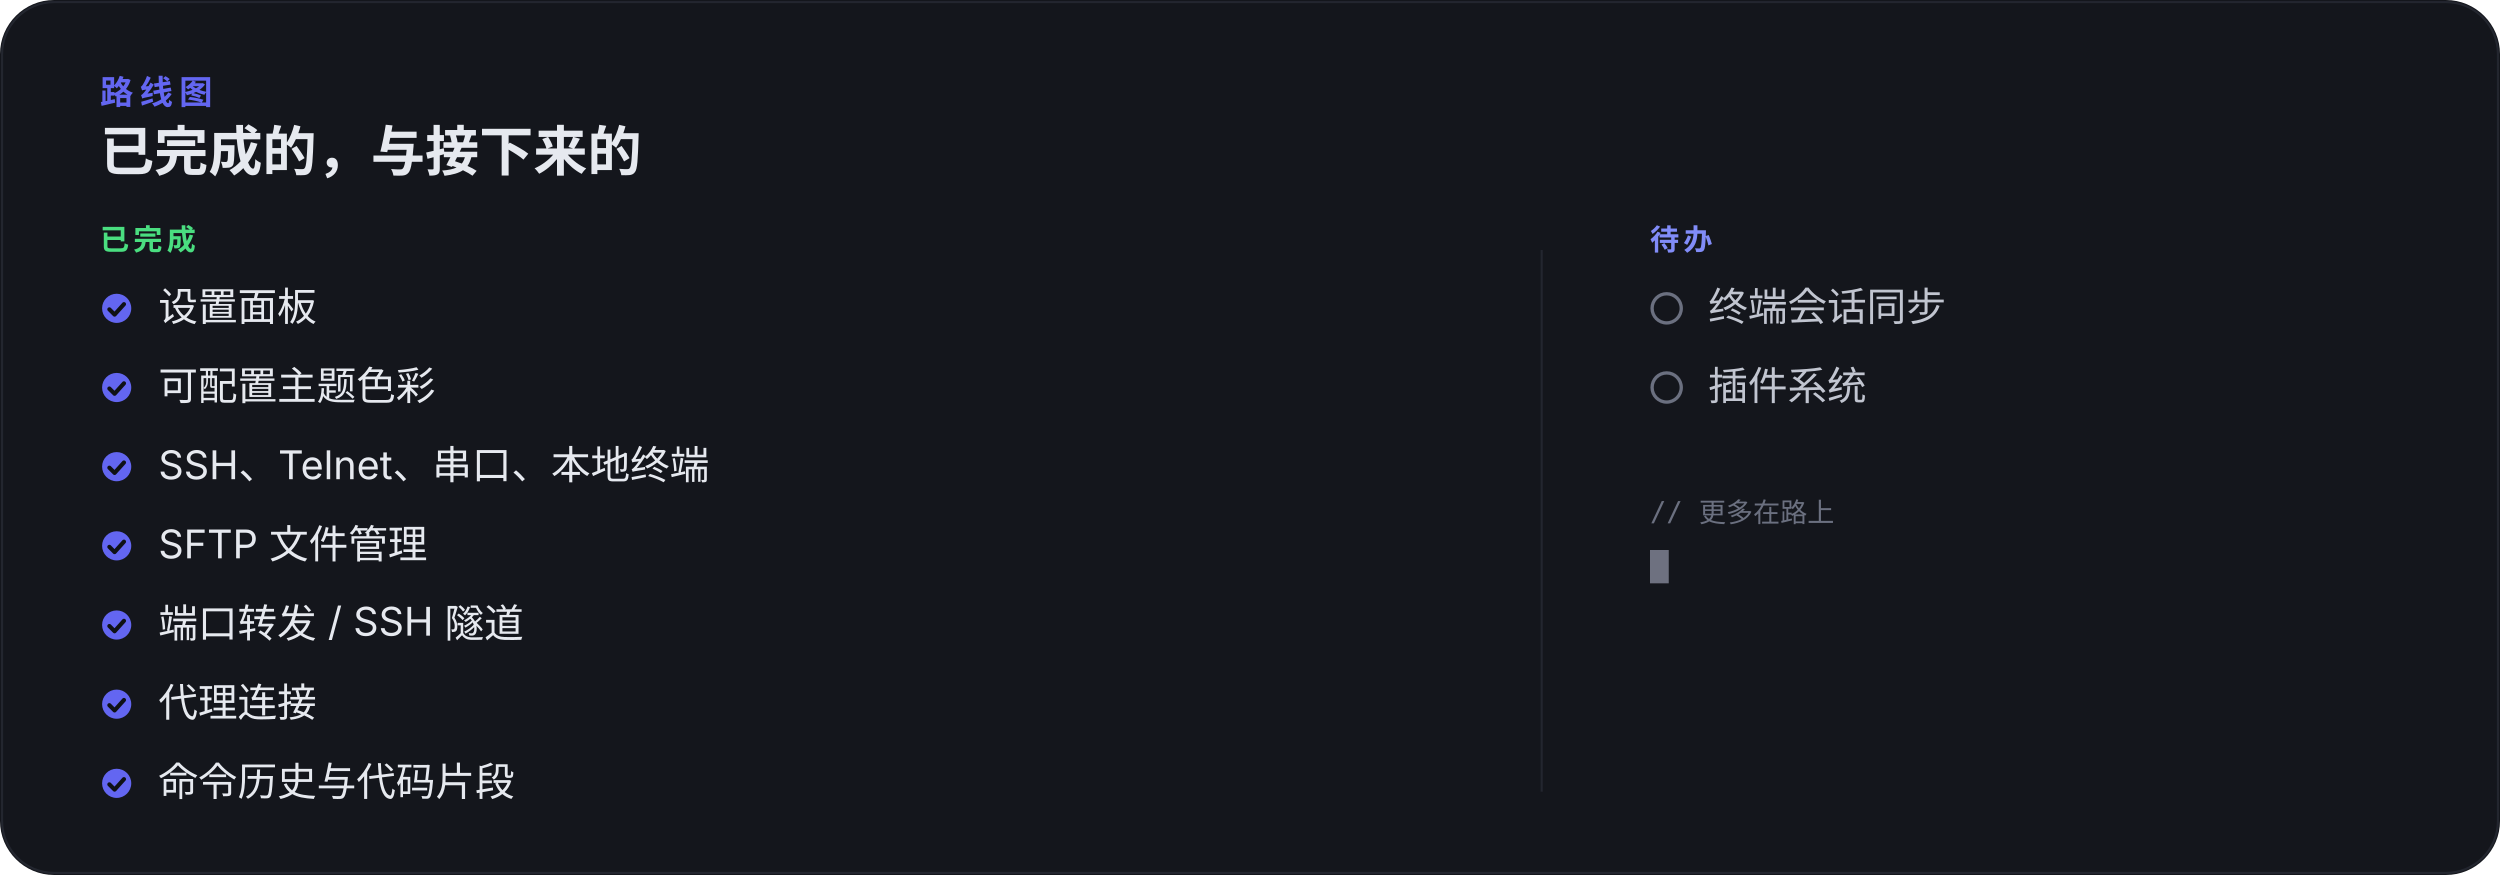
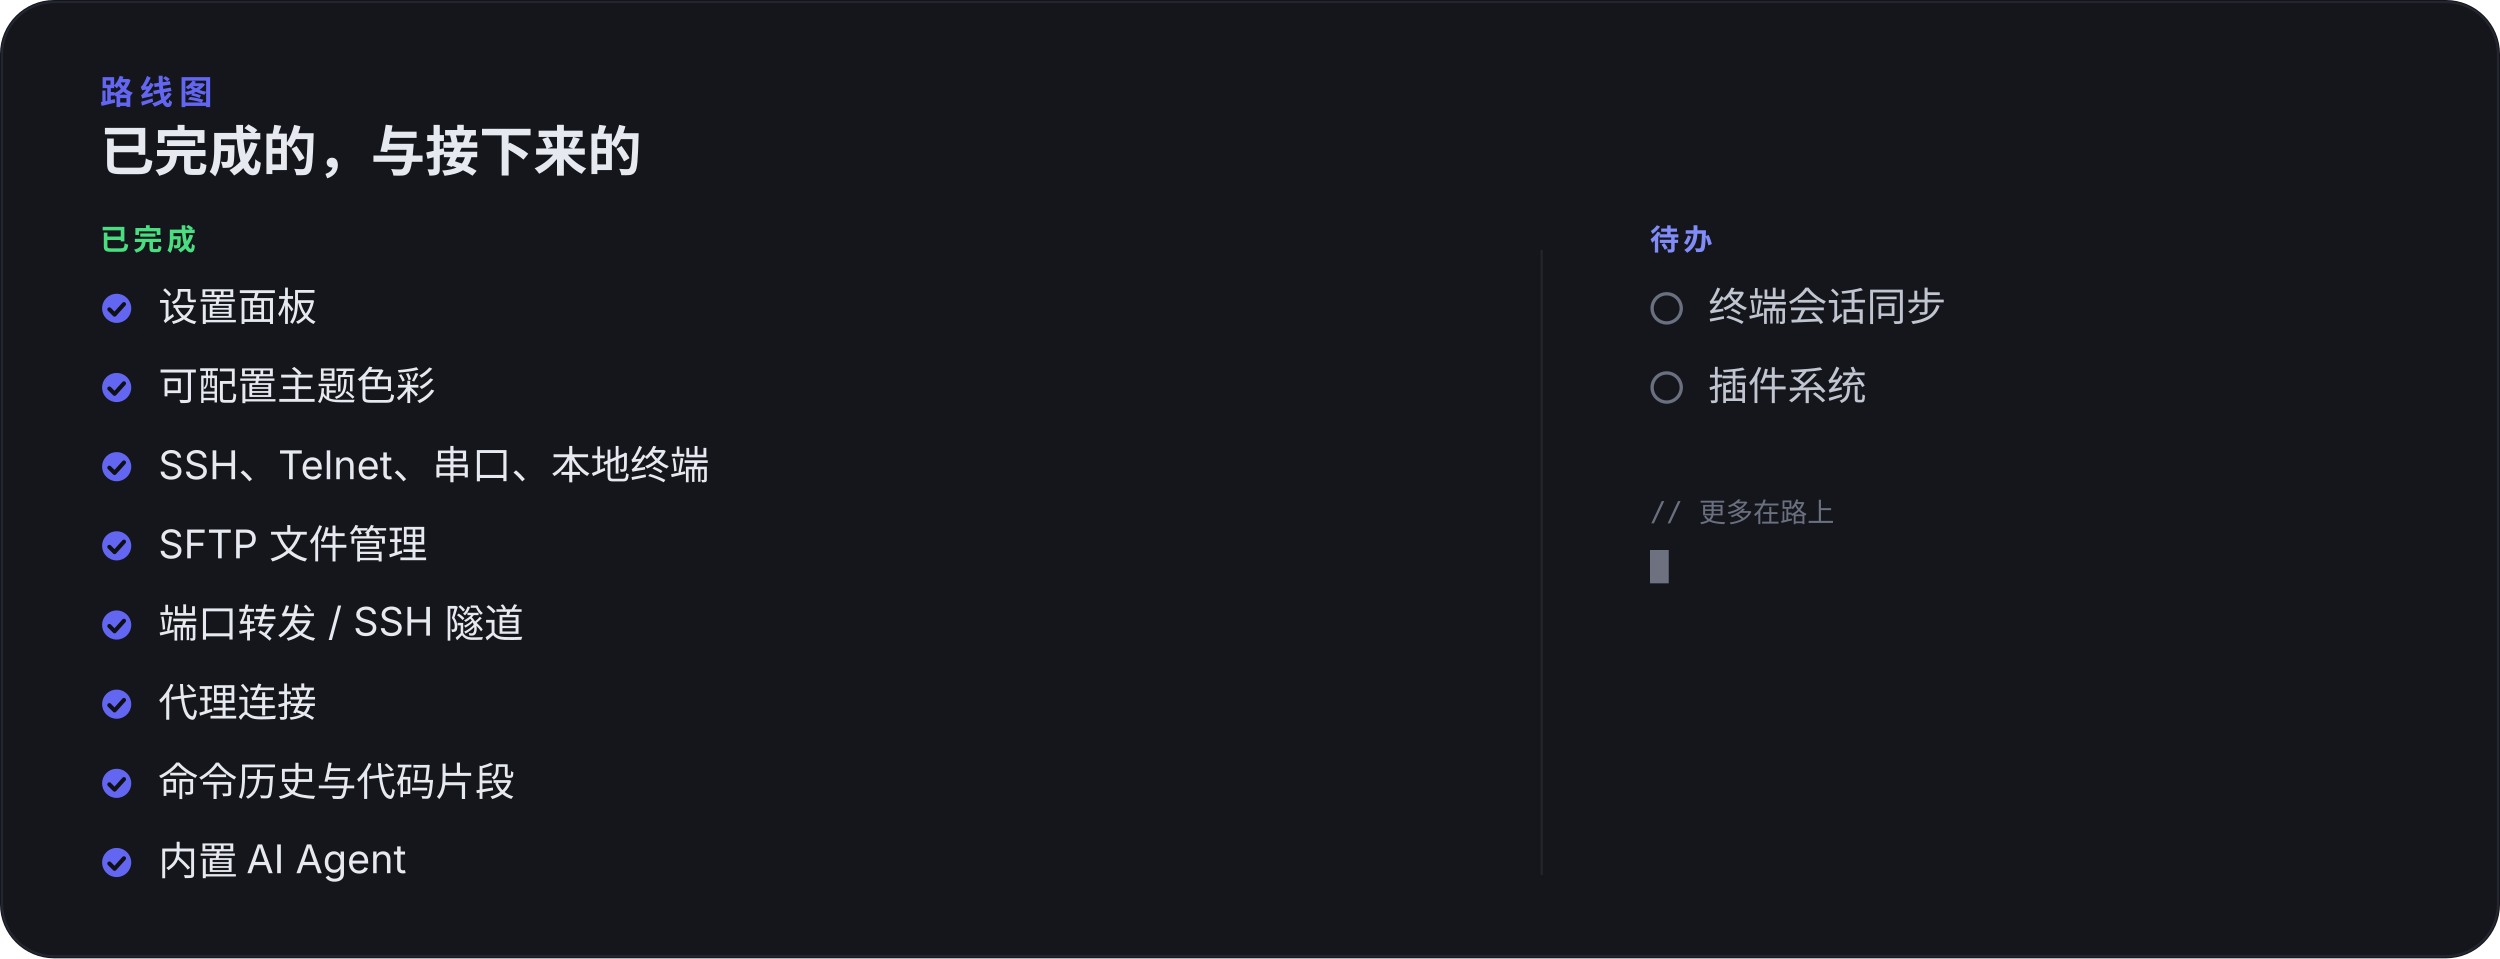
- <svg xmlns="http://www.w3.org/2000/svg" width="1200" height="420" viewBox="0 0 1200 420" role="img" aria-labelledby="roadmap-title roadmap-desc">
-   <rect width="1200" height="420" rx="26" fill="#14161c" />
-   <rect x="1" y="1" width="1198" height="418" rx="25" fill="none" stroke="#23262f" stroke-width="1" />
+ <svg xmlns="http://www.w3.org/2000/svg" width="1200" height="460" viewBox="0 0 1200 460" role="img" aria-labelledby="roadmap-title roadmap-desc">
+   <rect width="1200" height="460" rx="26" fill="#14161c" />
+   <rect x="1" y="1" width="1198" height="458" rx="25" fill="none" stroke="#23262f" stroke-width="1" />
  <defs>
    <symbol id="check" viewBox="0 0 16 16">
      <circle cx="8" cy="8" r="7" fill="#6366f1" />
      <path d="M4.5 8.5 l2.5 2.5 l4.5 -5" fill="none" stroke="#0f1116" stroke-width="2" stroke-linecap="round" stroke-linejoin="round" />
    </symbol>
    <symbol id="todo" viewBox="0 0 16 16">
      <circle cx="8" cy="8" r="7" fill="none" stroke="#6b7080" stroke-width="1.6" />
    </symbol>
  </defs>
  <text x="48" y="50" font-family="ui-monospace, SFMono-Regular, Menlo, monospace" font-size="16" letter-spacing="3" fill="#6366f1" font-weight="600">
    路线图
  </text>
  <text x="48" y="82" font-family="-apple-system, BlinkMacSystemFont, 'Segoe UI', 'PingFang SC', 'Microsoft YaHei', 'Hiragino Sans GB', sans-serif" font-size="26" font-weight="600" fill="#e6e9ef">
    已完成的，与接下来的
  </text>
  <g transform="translate(48 120)">
    <text x="0" y="0" font-family="ui-monospace, SFMono-Regular, Menlo, monospace" font-size="14" letter-spacing="2" fill="#4ade80" font-weight="600">已完成</text>
    <g font-family="-apple-system, BlinkMacSystemFont, 'Segoe UI', 'PingFang SC', 'Microsoft YaHei', 'Hiragino Sans GB', sans-serif" font-size="19" fill="#e6e9ef">
      <use href="#check" x="0" y="20" width="16" height="16" />
      <text x="28" y="34">设置面板</text>
      <use href="#check" x="0" y="58" width="16" height="16" />
      <text x="28" y="72">可配置主题色彩</text>
      <use href="#check" x="0" y="96" width="16" height="16" />
      <text x="28" y="110">SSH、Telnet、串口、本地终端</text>
      <use href="#check" x="0" y="134" width="16" height="16" />
      <text x="28" y="148">SFTP 文件管理</text>
      <use href="#check" x="0" y="172" width="16" height="16" />
      <text x="28" y="186">端口转发 / SSH 隧道</text>
      <use href="#check" x="0" y="210" width="16" height="16" />
      <text x="28" y="224">代理连接</text>
      <use href="#check" x="0" y="248" width="16" height="16" />
      <text x="28" y="262">命令历史与代码片段</text>
+       <use href="#check" x="0" y="286" width="16" height="16" />
+       <text x="28" y="300">内置 AI Agent</text>
    </g>
  </g>
-   <line x1="740" y1="120" x2="740" y2="380" stroke="#23262f" stroke-width="1" />
+   <line x1="740" y1="120" x2="740" y2="420" stroke="#23262f" stroke-width="1" />
  <g transform="translate(792 120)">
    <text x="0" y="0" font-family="ui-monospace, SFMono-Regular, Menlo, monospace" font-size="14" letter-spacing="2" fill="#818cf8" font-weight="600">待办</text>
    <g font-family="-apple-system, BlinkMacSystemFont, 'Segoe UI', 'PingFang SC', 'Microsoft YaHei', 'Hiragino Sans GB', sans-serif" font-size="19" fill="#c1c5d0">
      <use href="#todo" x="0" y="20" width="16" height="16" />
      <text x="28" y="34">终端会话同步</text>
      <use href="#todo" x="0" y="58" width="16" height="16" />
      <text x="28" y="72">插件系统</text>
    </g>
    <g transform="translate(0 130)" font-family="ui-monospace, SFMono-Regular, Menlo, monospace" font-size="13" fill="#6b7080">
      <text x="0" y="0">// 更多在路上</text>
      <rect x="0" y="14" width="9" height="16" fill="#c8cce4" opacity="0.5" />
    </g>
  </g>
</svg>
